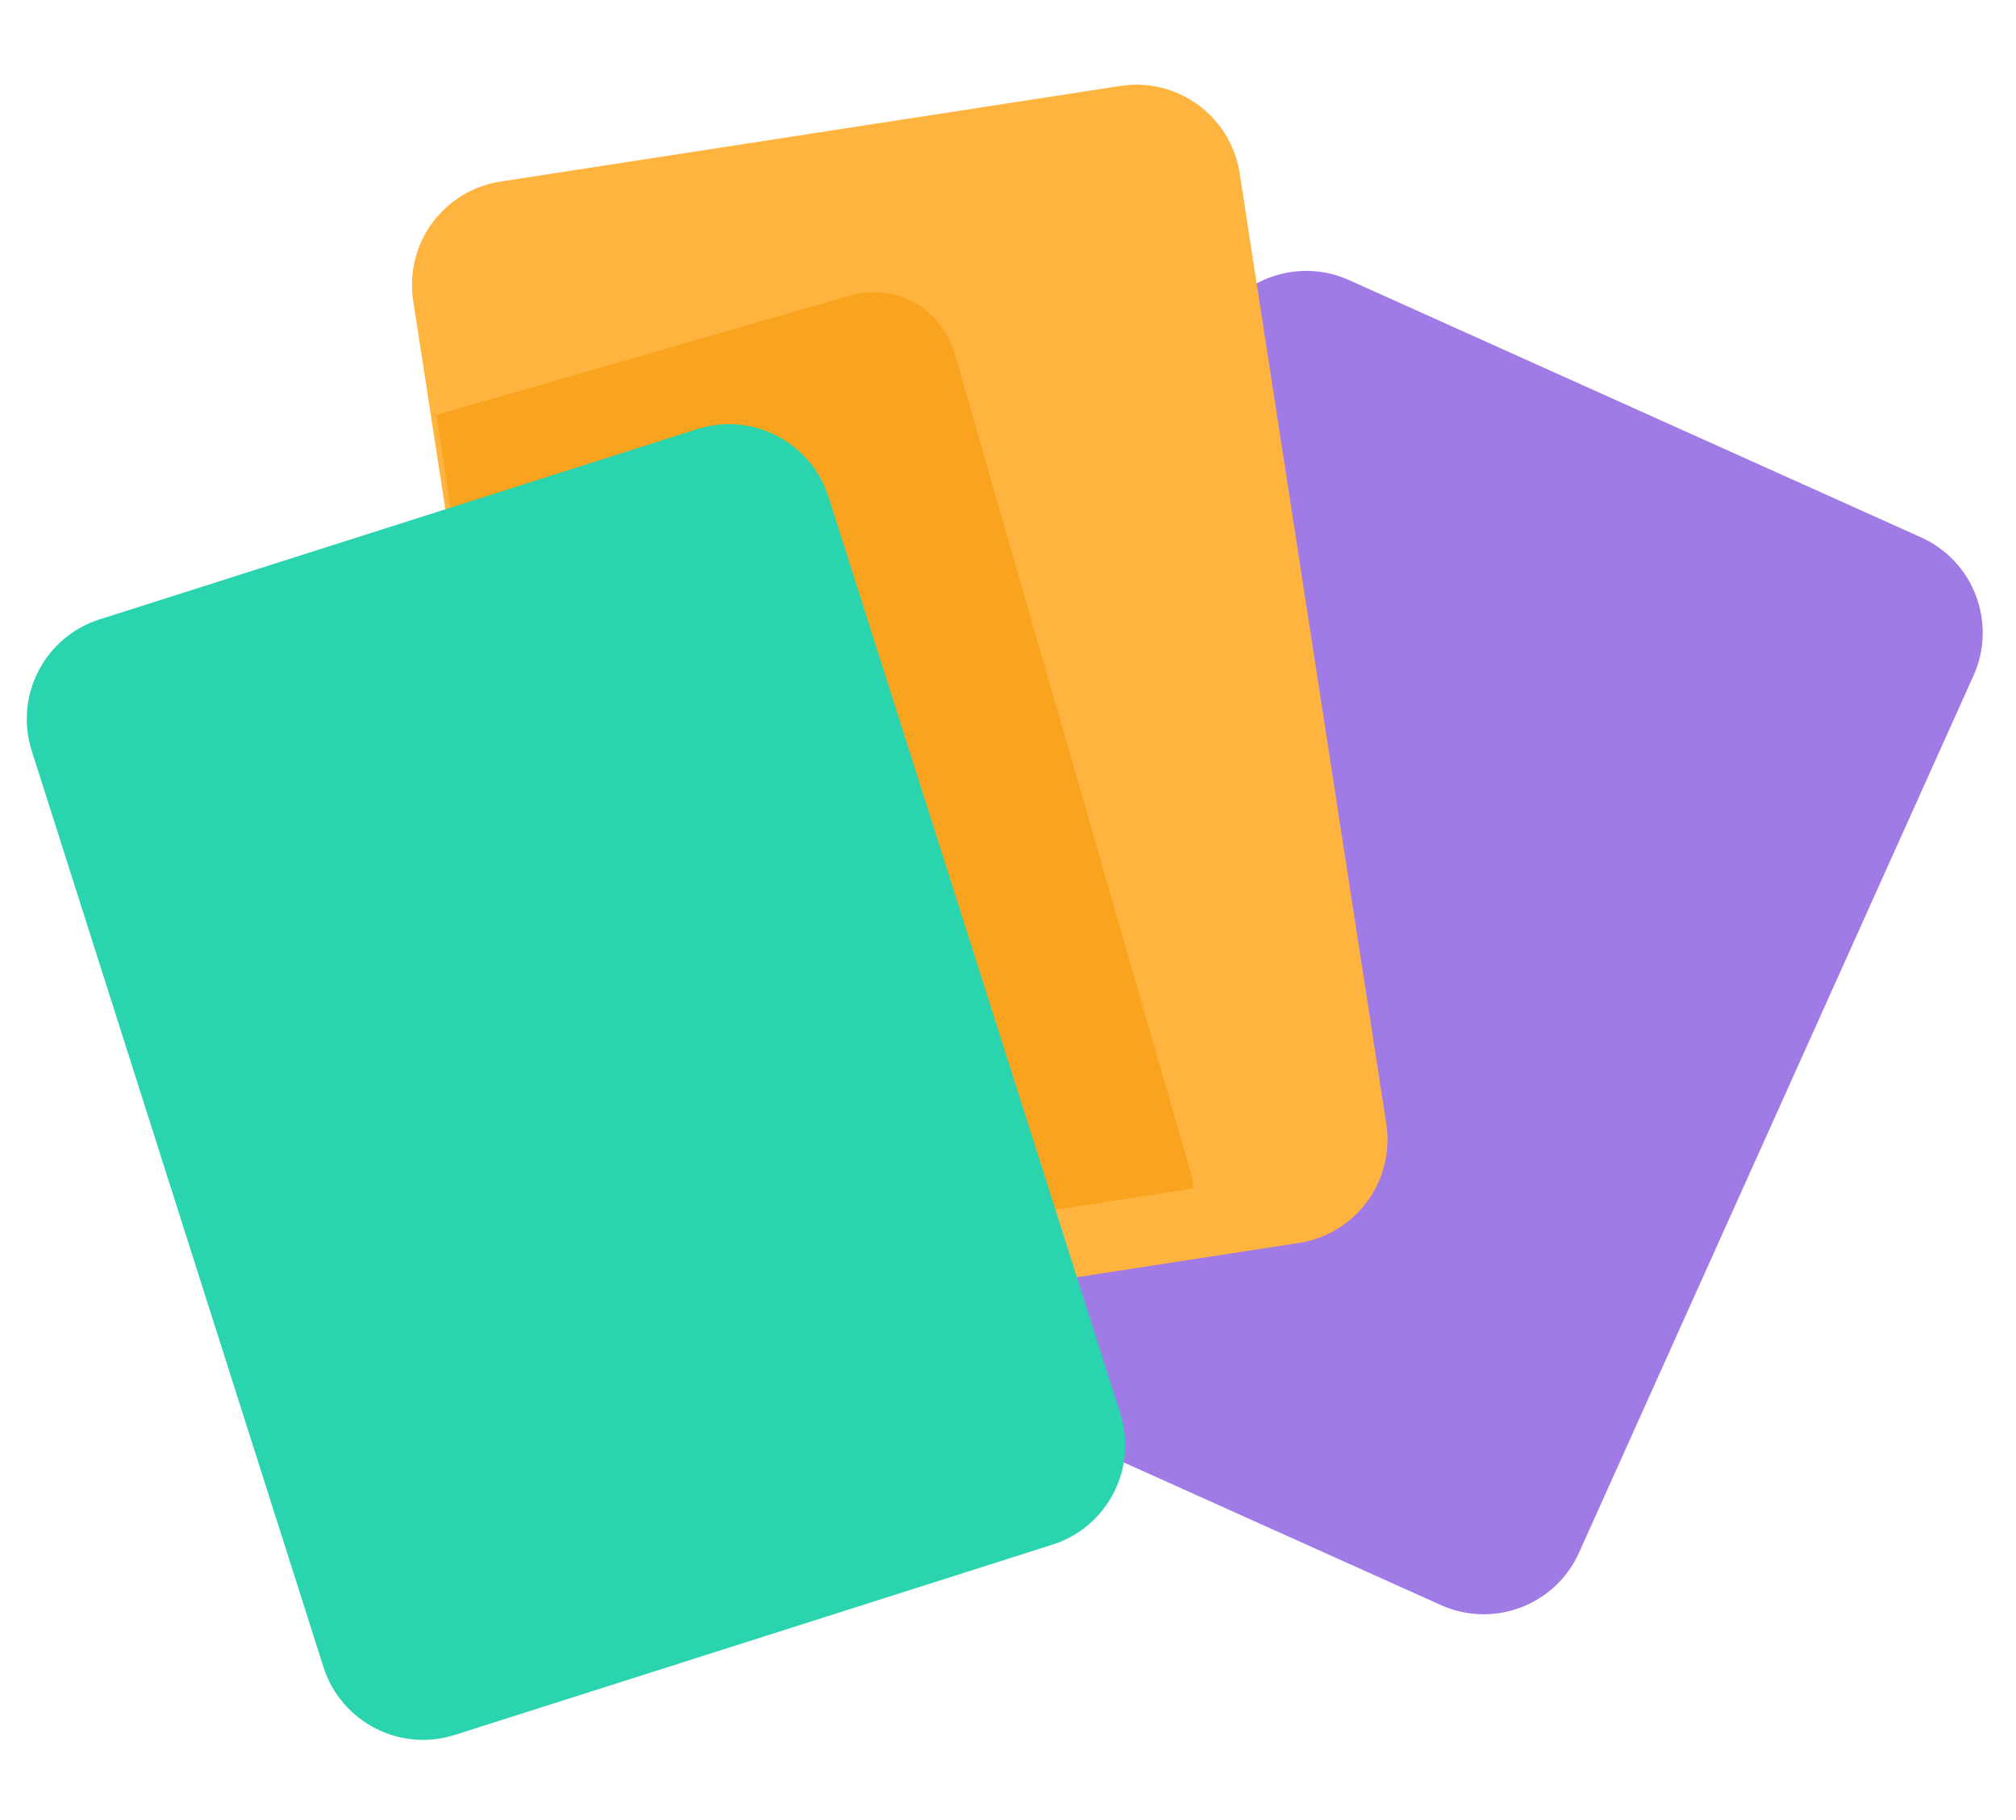
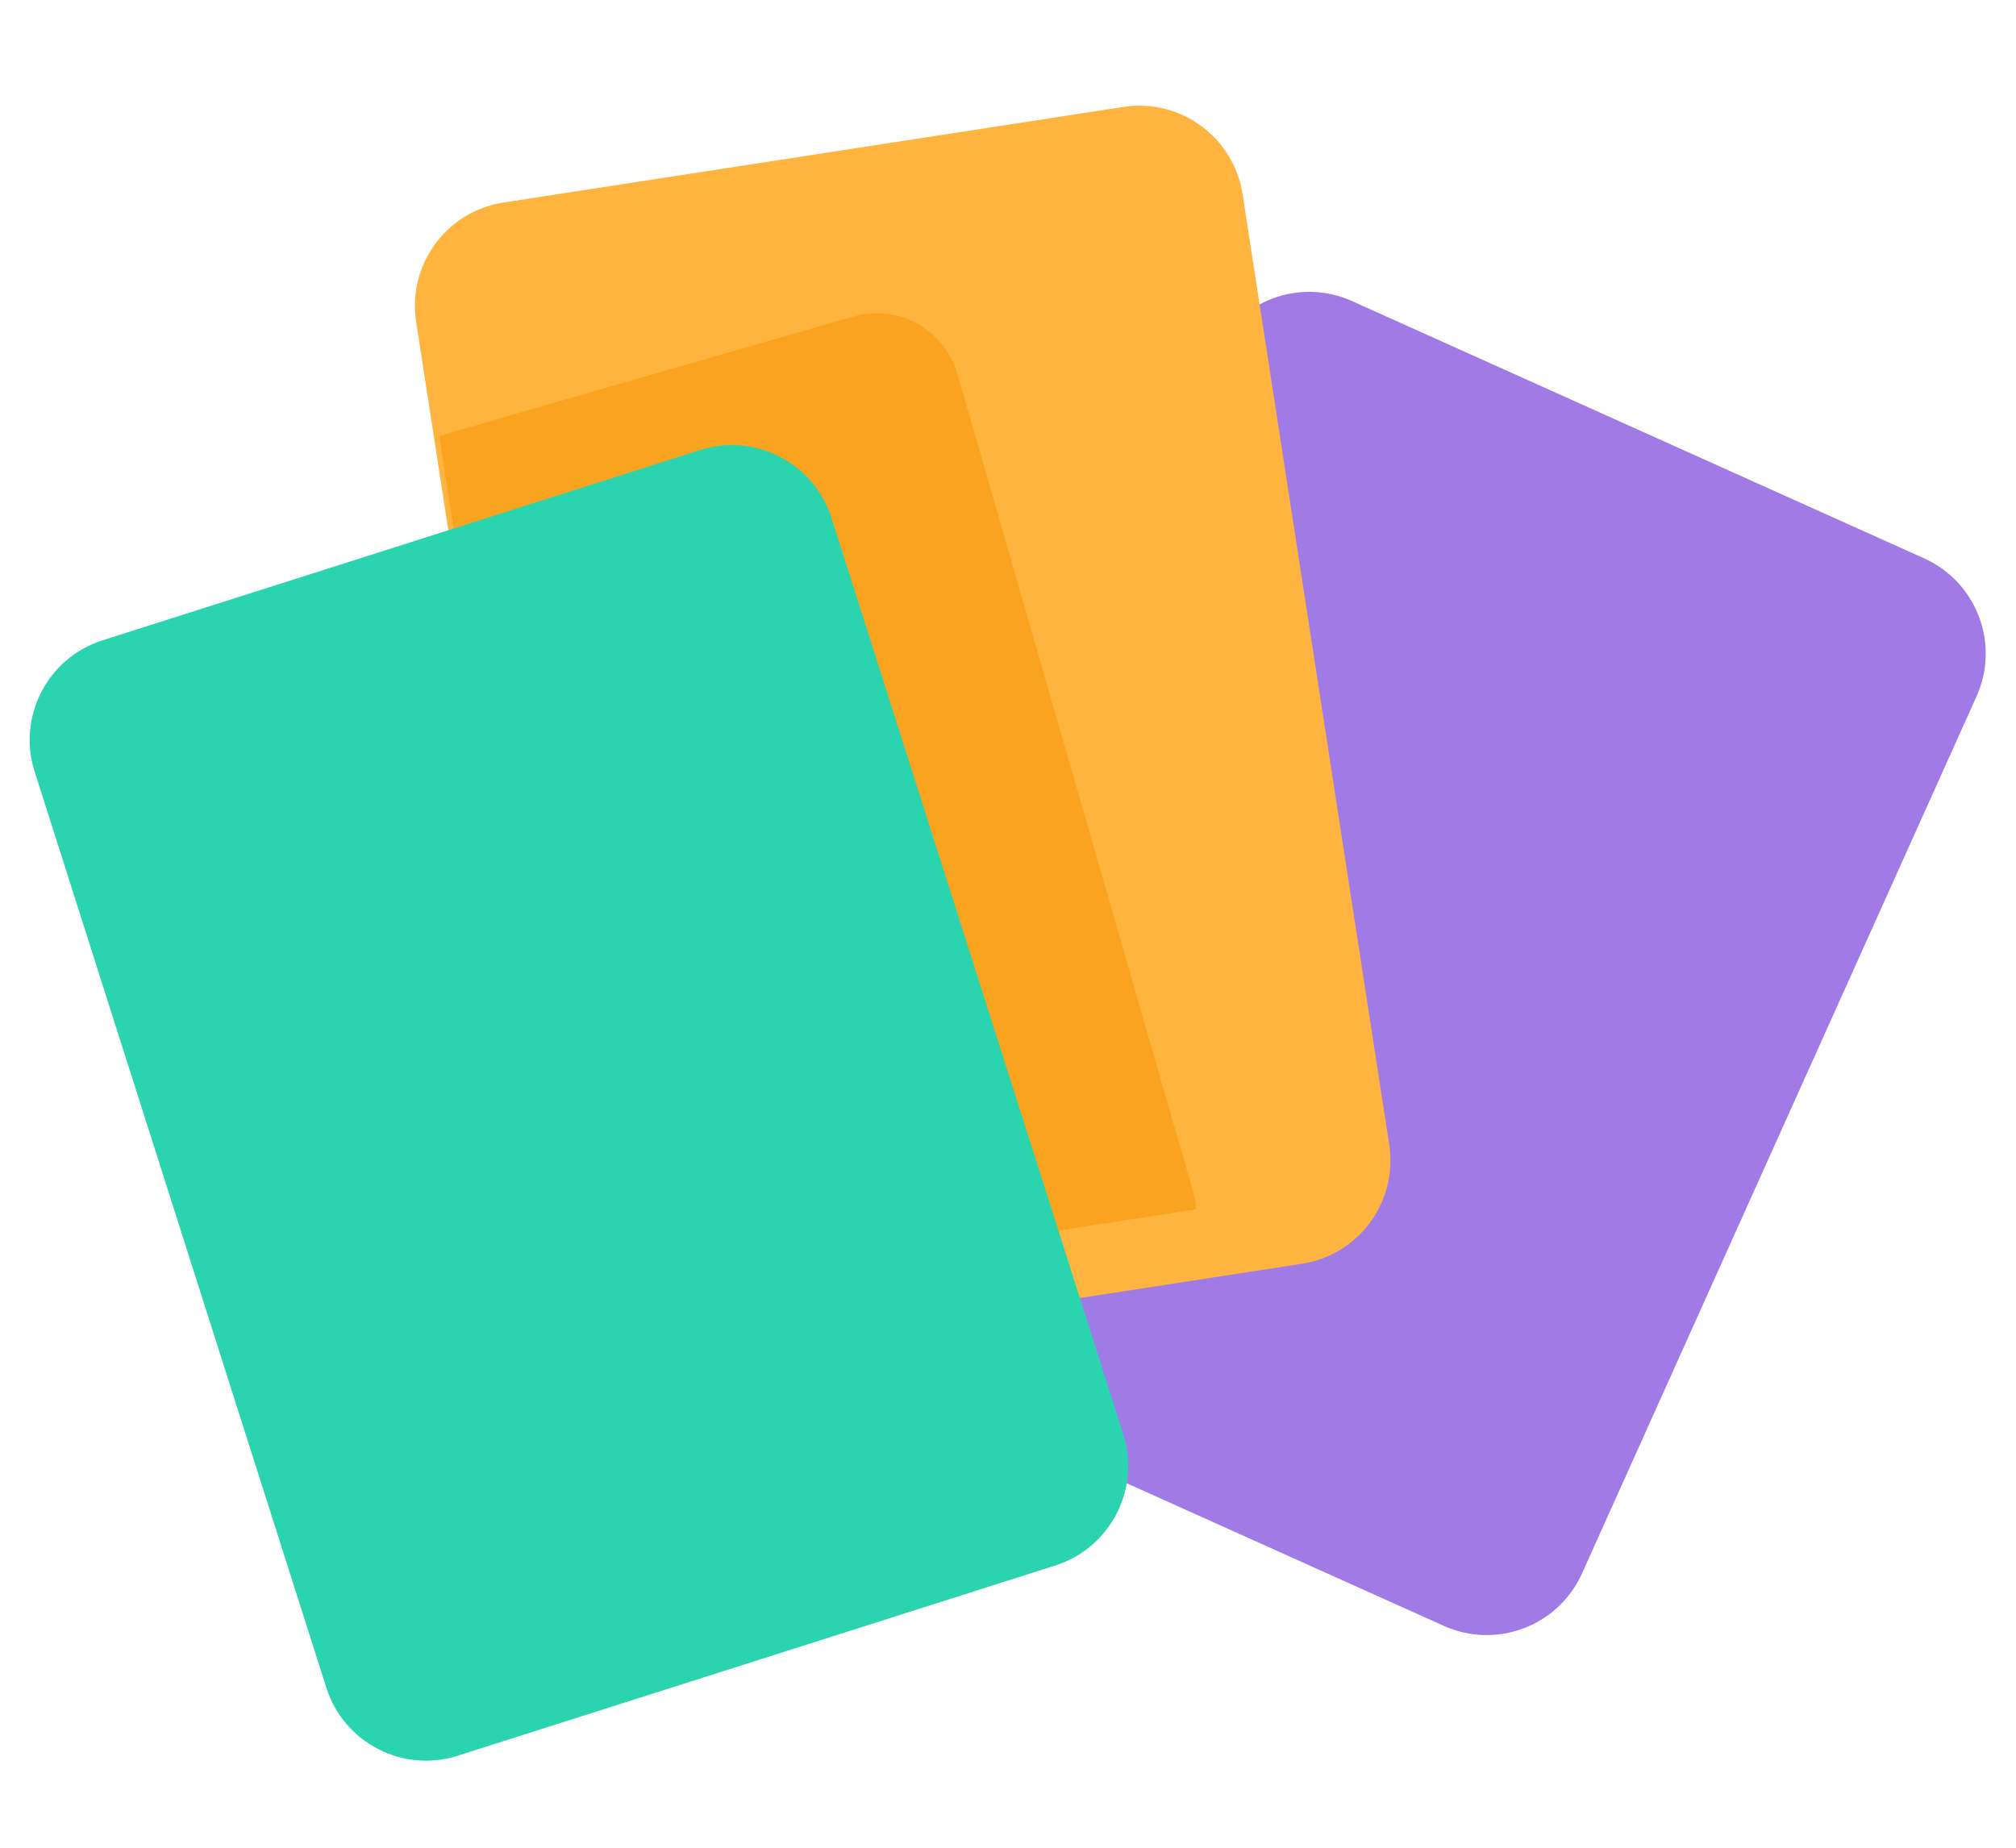
- <svg xmlns="http://www.w3.org/2000/svg" width="72" height="65" viewBox="0 0 72 65" fill="none">
-   <rect x="44.777" y="8.473" width="29.866" height="41.812" rx="3.733" transform="rotate(24.2175 44.7773 8.47266)" fill="#A07BE5" />
-   <rect x="14.188" y="7.053" width="29.866" height="41.812" rx="3.733" transform="rotate(-8.76924 14.1875 7.05273)" fill="#FFB440" />
-   <mask id="mask0_4847_17081" style="mask-type:alpha" maskUnits="userSpaceOnUse" x="14" y="0" width="36" height="46">
-     <rect x="14" y="4.553" width="29.866" height="41.812" rx="3.733" transform="rotate(-8.76924 14 4.55273)" fill="#FFB440" />
+ <svg xmlns="http://www.w3.org/2000/svg" width="72" height="66" viewBox="0 0 72 66" fill="none">
+   <rect x="44.883" y="9.223" width="29.866" height="41.812" rx="3.733" transform="rotate(24.2175 44.8828 9.22266)" fill="#A07BE5" />
+   <rect x="14.293" y="7.803" width="29.866" height="41.812" rx="3.733" transform="rotate(-8.76924 14.293 7.80273)" fill="#FFB440" />
+   <mask id="mask0_54_17596" style="mask-type:alpha" maskUnits="userSpaceOnUse" x="14" y="1" width="36" height="46">
+     <rect x="14.105" y="5.303" width="29.866" height="41.812" rx="3.733" transform="rotate(-8.76924 14.1055 5.30322)" fill="#FFB440" />
  </mask>
-   <g mask="url(#mask0_4847_17081)">
-     <rect x="13.078" y="15.539" width="21" height="36.406" rx="3" transform="rotate(-16.0773 13.0781 15.5391)" fill="#F9A31E" />
+   <g mask="url(#mask0_54_17596)">
+     <rect x="13.184" y="16.29" width="21" height="36.406" rx="3" transform="rotate(-16.0773 13.1836 16.2896)" fill="#F9A31E" />
  </g>
-   <rect y="23.254" width="29.866" height="41.812" rx="3.733" transform="rotate(-17.6605 0 23.2539)" fill="#2AD4AF" />
+   <rect x="0.105" y="24.004" width="29.866" height="41.812" rx="3.733" transform="rotate(-17.6605 0.105469 24.0039)" fill="#2AD4AF" />
</svg>
